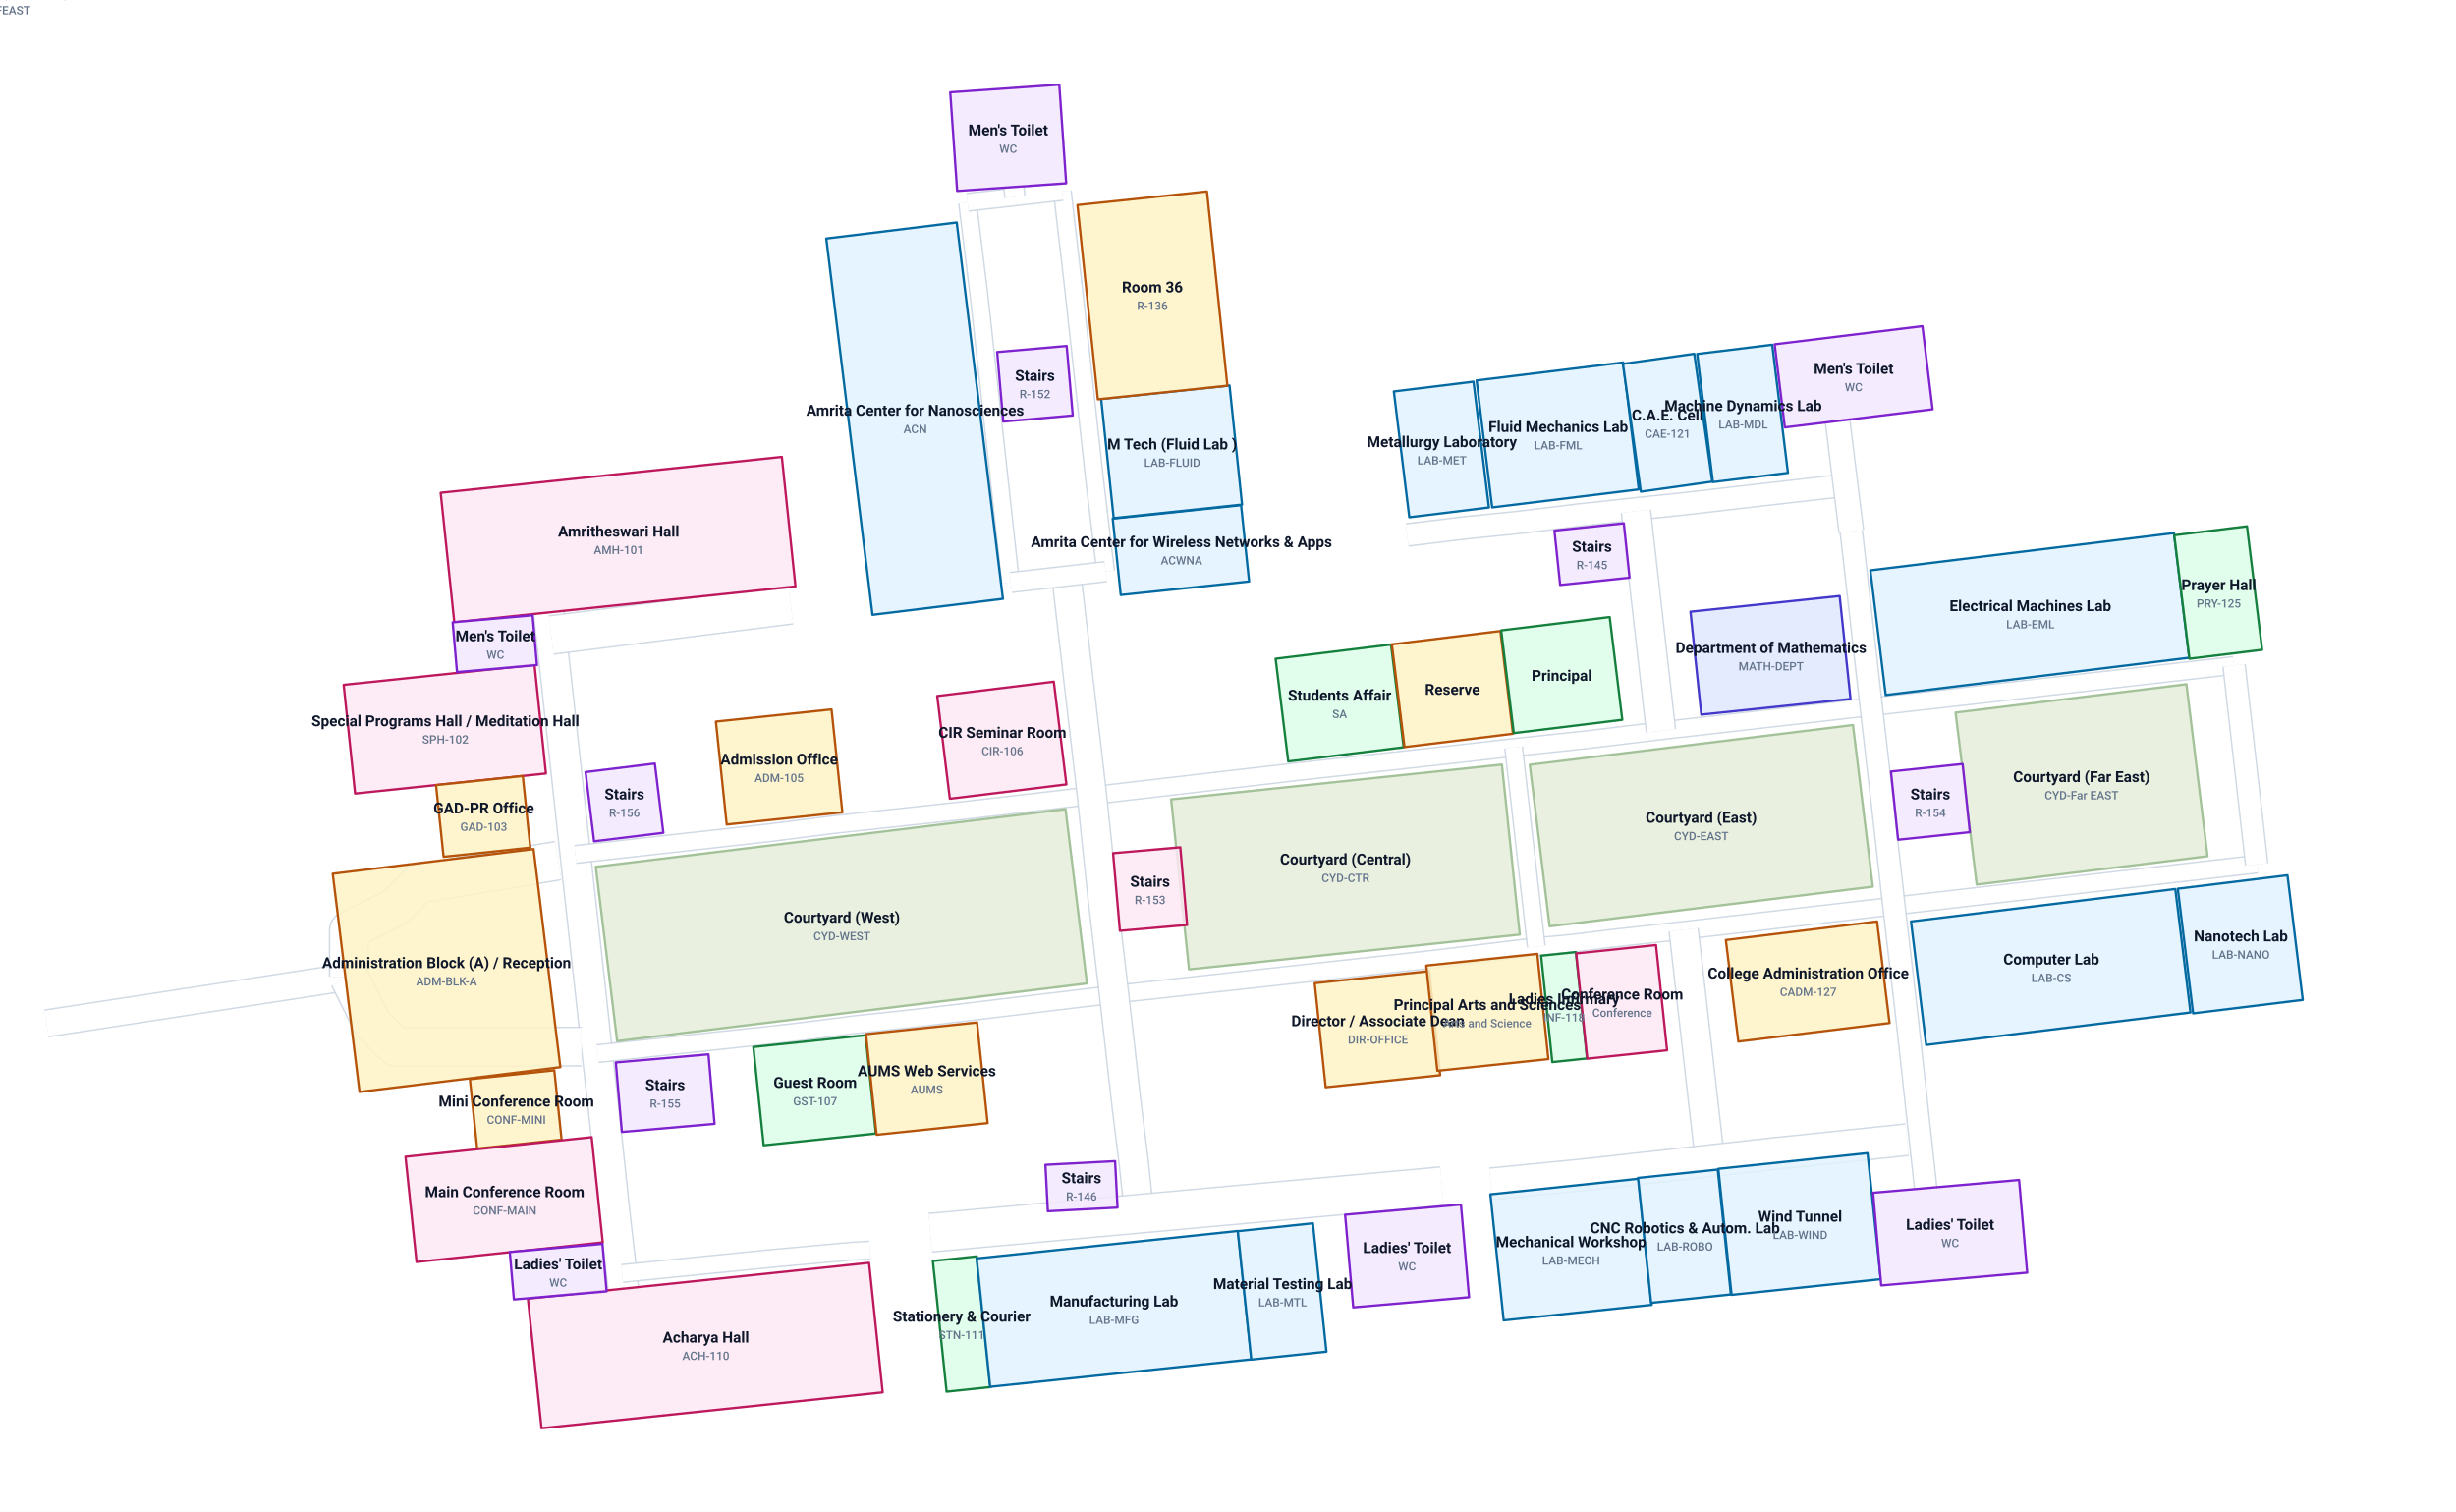
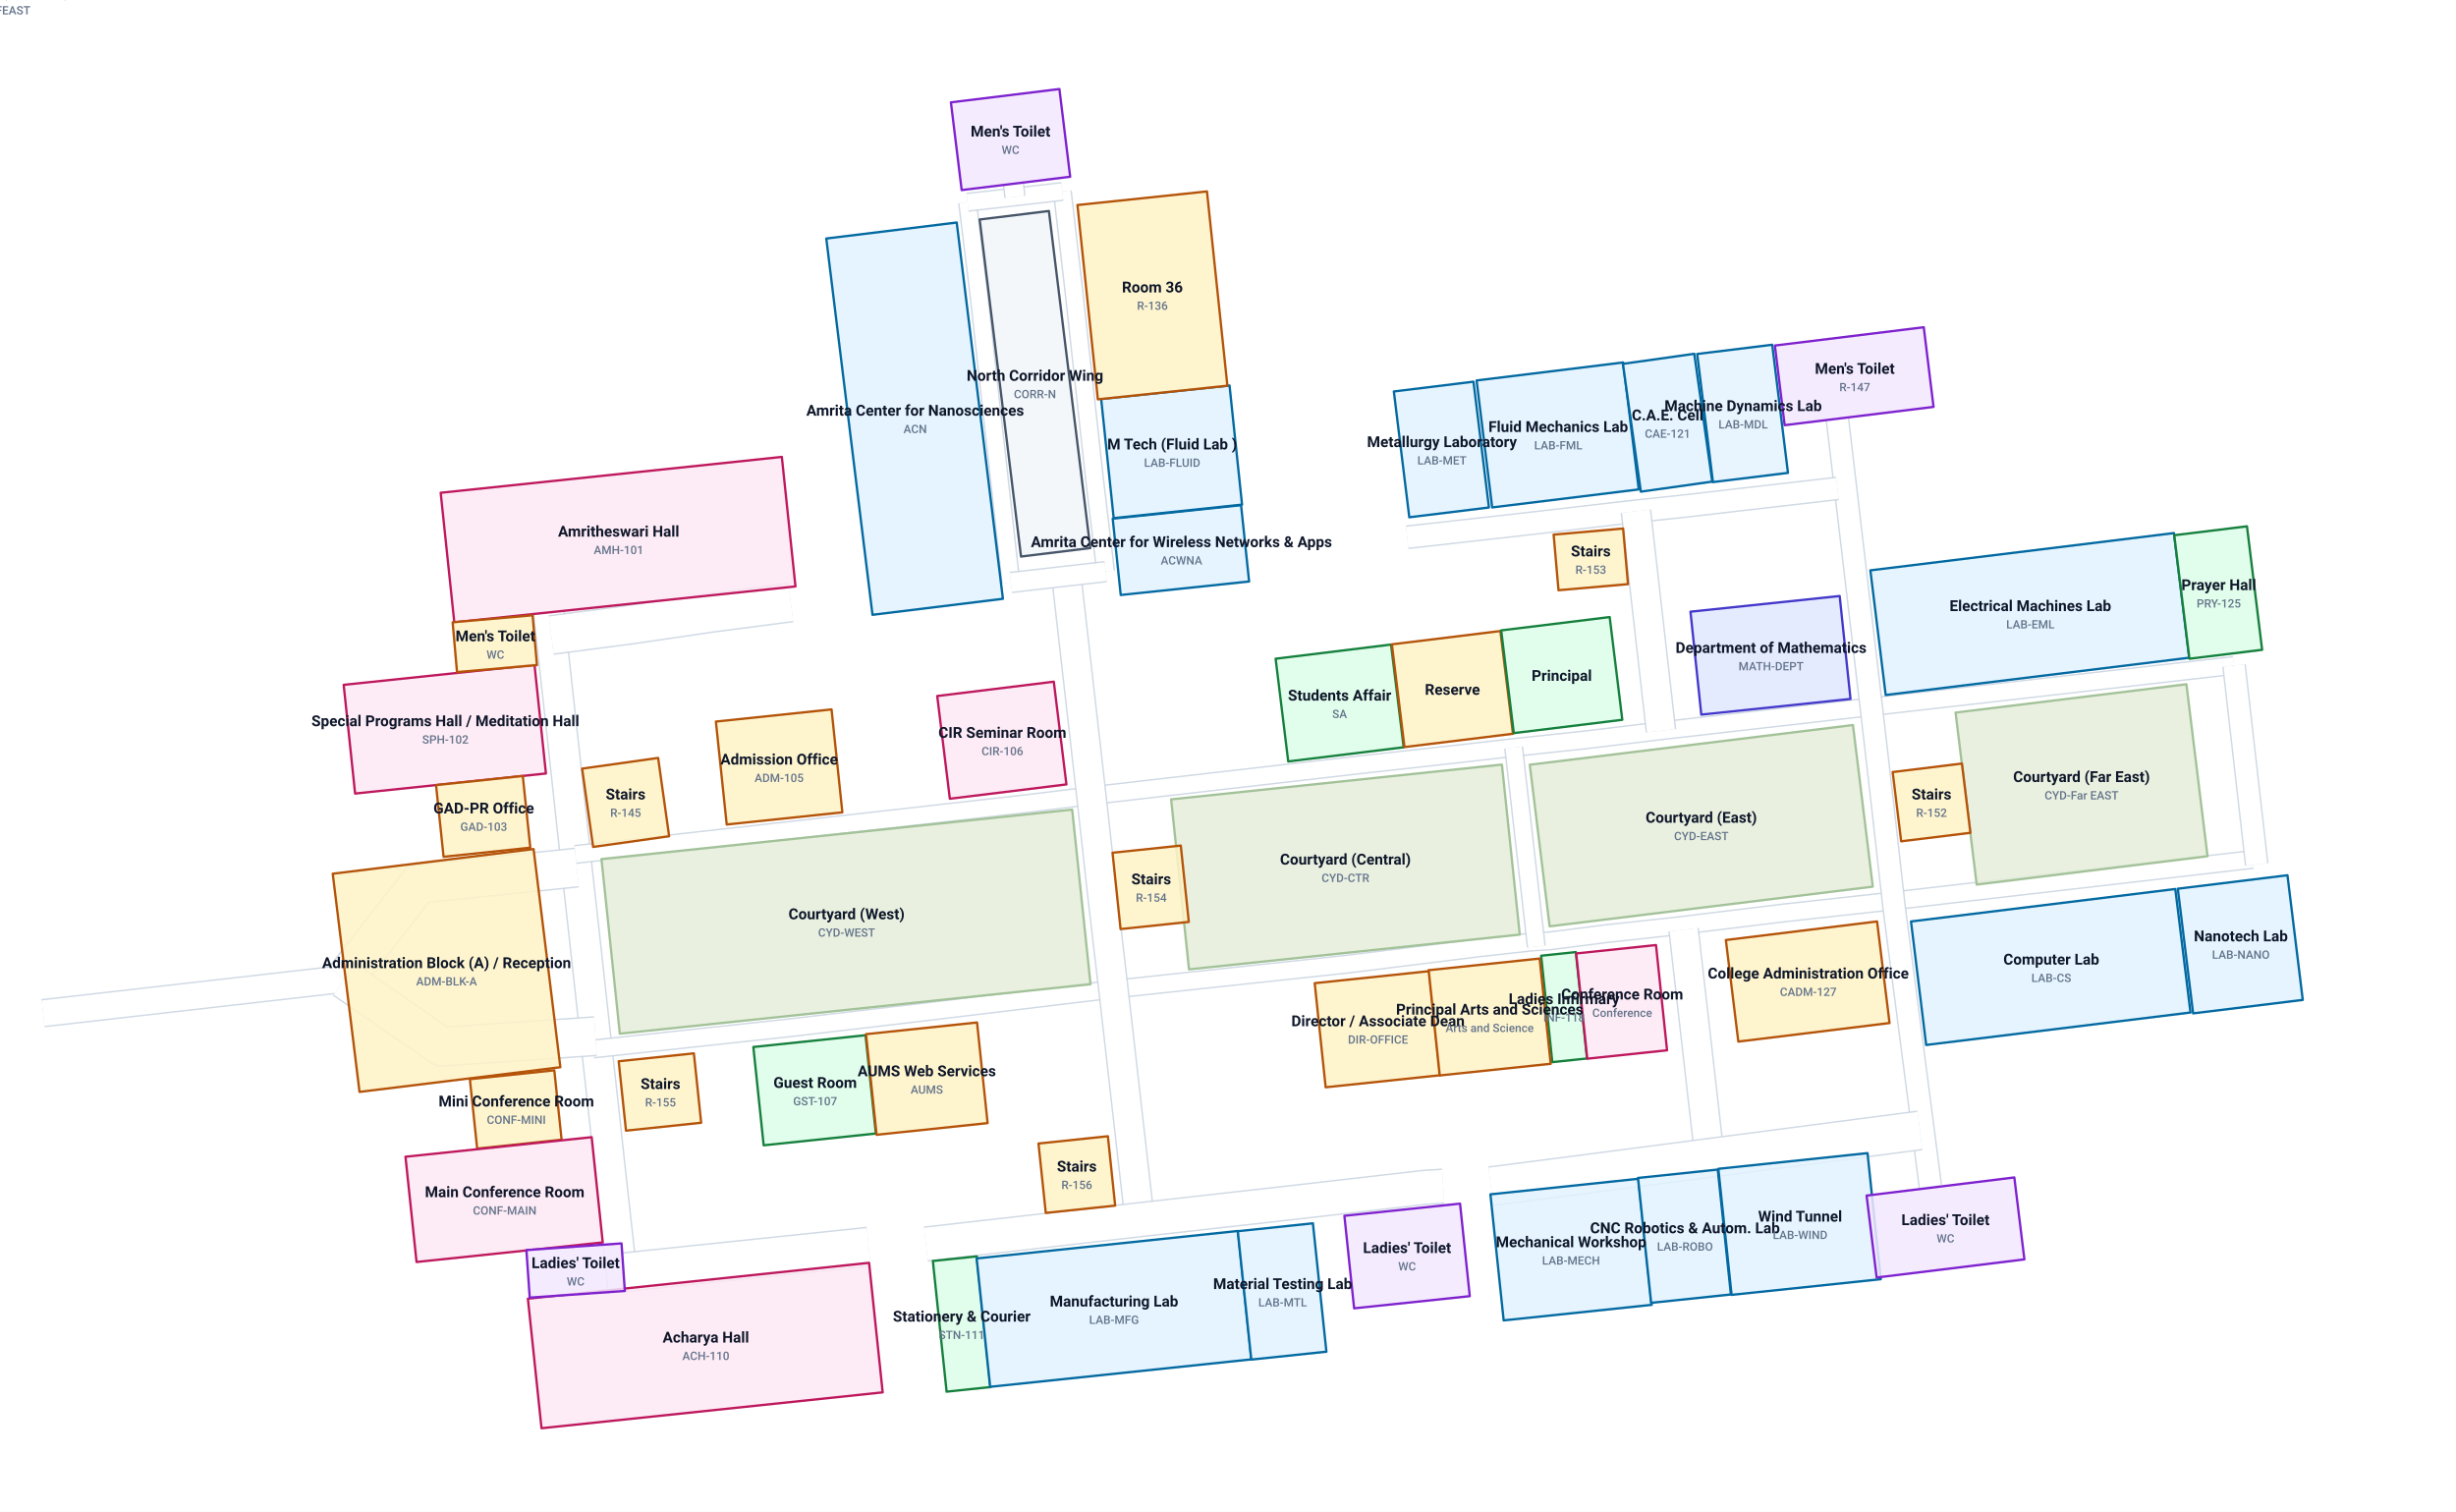
<svg xmlns="http://www.w3.org/2000/svg" viewBox="0 0 2112 1300" width="2112" height="1300">
  <defs>
    <style>
      .floorplan-bg { fill: #ffffff; }
      .room-wall { stroke-linejoin: round; stroke-linecap: round; }
      .room-label { font-family: -apple-system, BlinkMacSystemFont, "Segoe UI", Roboto, sans-serif; font-size: 13px; font-weight: 600; text-anchor: middle; dominant-baseline: central; fill: #0f172a; pointer-events: none; }
      .room-code { font-family: -apple-system, BlinkMacSystemFont, "Segoe UI", Roboto, sans-serif; font-size: 10px; font-weight: 500; text-anchor: middle; dominant-baseline: central; fill: #64748b; pointer-events: none; }
    </style>
  </defs>
  <rect width="2112" height="1300" class="floorplan-bg" />
  <g id="pathways" class="layer-pathways">
-     <polyline id="pathway_1790271320290-casing" class="pathway-casing" points="472,527 473,537 474,546 476,564 480,600 488,673 492,710 494,728 494.746,734.716 495,737 496,746 504,818 512,891 513.653,905.876 514,909 516,927 518,945 520,963 524,1000 529,1047 534.503,1094.528 535,1099 536,1108" fill="none" stroke="#cbd5e1" stroke-width="27.5" stroke-linecap="butt" stroke-linejoin="round" opacity="0.9" />
-     <polyline id="pathway_1790271320290" class="pathway-wall" points="472,527 473,537 474,546 476,564 480,600 488,673 492,710 494,728 494.746,734.716 495,737 496,746 504,818 512,891 513.653,905.876 514,909 516,927 518,945 520,963 524,1000 529,1047 534.503,1094.528 535,1099 536,1108" fill="none" stroke="#ffffff" stroke-width="25" stroke-linecap="butt" stroke-linejoin="round" opacity="1" data-name="West Hall and Reception Corridor" />
-     <polyline id="pathway_courtyard_north_concourse-casing" class="pathway-casing" points="494.746,734.716 662,716 717,709 828,697 938.482,684.159 1120,663 1211,653 1256,648 1301.632,642.783 1365,636 1428.313,628.35 1519,618 1609.143,607.747 1687,599 1765,590 1921.124,572.201" fill="none" stroke="#cbd5e1" stroke-width="16.5" stroke-linecap="butt" stroke-linejoin="round" opacity="0.9" />
-     <polyline id="pathway_courtyard_north_concourse" class="pathway-wall" points="494.746,734.716 662,716 717,709 828,697 938.482,684.159 1120,663 1211,653 1256,648 1301.632,642.783 1365,636 1428.313,628.35 1519,618 1609.143,607.747 1687,599 1765,590 1921.124,572.201" fill="none" stroke="#ffffff" stroke-width="14" stroke-linecap="butt" stroke-linejoin="round" opacity="1" data-name="Courtyards — North Concourse" />
-     <polyline id="pathway_courtyard_south_concourse-casing" class="pathway-casing" points="514,906 681,888 736,881 792,875 958,855 1140,835 1231,825 1321,814 1353,811 1385,807 1448,800 1629,779 1707,770 1785,761 1863,752 1941,743" fill="none" stroke="#cbd5e1" stroke-width="16.5" stroke-linecap="butt" stroke-linejoin="round" opacity="0.9" />
-     <polyline id="pathway_courtyard_south_concourse" class="pathway-wall" points="514,906 681,888 736,881 792,875 958,855 1140,835 1231,825 1321,814 1353,811 1385,807 1448,800 1629,779 1707,770 1785,761 1863,752 1941,743" fill="none" stroke="#ffffff" stroke-width="14" stroke-linecap="butt" stroke-linejoin="round" opacity="1" data-name="Courtyards — South Concourse" />
-     <polyline id="pathway_central_north_south_spine-casing" class="pathway-casing" points="917,495 939,684 948,770 958,855 969,952 975,1000 980,1048" fill="none" stroke="#cbd5e1" stroke-width="26.5" stroke-linecap="butt" stroke-linejoin="round" opacity="0.9" />
-     <polyline id="pathway_central_north_south_spine" class="pathway-wall" points="917,495 939,684 948,770 958,855 969,952 975,1000 980,1048" fill="none" stroke="#ffffff" stroke-width="24" stroke-linecap="butt" stroke-linejoin="round" opacity="1" data-name="Central North–South Corridor" />
+     <polyline id="pathway_1790271320290-casing" class="pathway-casing" points="472,527 473,537 474,546 476,564 480,600 488,673 492,710 494,728 494.746,734.716 495,737 496,746 504,818 512,891 513.653,905.876 514,909 516,927 518,945 520,963 524,1000 534.503,1094.528 535,1099 536,1108" fill="none" stroke="#cbd5e1" stroke-width="27.5" stroke-linecap="butt" stroke-linejoin="round" opacity="0.9" />
+     <polyline id="pathway_1790271320290" class="pathway-wall" points="472,527 473,537 474,546 476,564 480,600 488,673 492,710 494,728 494.746,734.716 495,737 496,746 504,818 512,891 513.653,905.876 514,909 516,927 518,945 520,963 524,1000 534.503,1094.528 535,1099 536,1108" fill="none" stroke="#ffffff" stroke-width="25" stroke-linecap="butt" stroke-linejoin="round" opacity="1" data-name="West Hall and Reception Corridor" />
+     <polyline id="pathway_courtyard_north_concourse-casing" class="pathway-casing" points="494.746,734.716 662,716 883,691 938.482,684.159 1166,658 1256,648 1301.632,642.783 1365,636 1428.313,628.35 1519,618 1609.143,607.747 1765,590 1921.124,572.201" fill="none" stroke="#cbd5e1" stroke-width="16.5" stroke-linecap="butt" stroke-linejoin="round" opacity="0.9" />
+     <polyline id="pathway_courtyard_north_concourse" class="pathway-wall" points="494.746,734.716 662,716 883,691 938.482,684.159 1166,658 1256,648 1301.632,642.783 1365,636 1428.313,628.35 1519,618 1609.143,607.747 1765,590 1921.124,572.201" fill="none" stroke="#ffffff" stroke-width="14" stroke-linecap="butt" stroke-linejoin="round" opacity="1" data-name="Courtyards — North Concourse" />
+     <polyline id="pathway_courtyard_south_concourse-casing" class="pathway-casing" points="510,902 677,884 788,871 954,851 1159,829 1272,815 1317,810 1333,809 1380,803 1444,796 1534,785 1625,775 1781,757 1937,739" fill="none" stroke="#cbd5e1" stroke-width="16.5" stroke-linecap="butt" stroke-linejoin="round" opacity="0.9" />
+     <polyline id="pathway_courtyard_south_concourse" class="pathway-wall" points="510,902 677,884 788,871 954,851 1159,829 1272,815 1317,810 1333,809 1380,803 1444,796 1534,785 1625,775 1781,757 1937,739" fill="none" stroke="#ffffff" stroke-width="14" stroke-linecap="butt" stroke-linejoin="round" opacity="1" data-name="Courtyards — South Concourse" />
+     <polyline id="pathway_central_north_south_spine-casing" class="pathway-casing" points="916.973,495.38 938.482,684.159 948,770 957.975,855.252 980.027,1048.8" fill="none" stroke="#cbd5e1" stroke-width="26.5" stroke-linecap="butt" stroke-linejoin="round" opacity="0.9" />
+     <polyline id="pathway_central_north_south_spine" class="pathway-wall" points="916.973,495.38 938.482,684.159 948,770 957.975,855.252 980.027,1048.8" fill="none" stroke="#ffffff" stroke-width="24" stroke-linecap="butt" stroke-linejoin="round" opacity="1" data-name="Central North–South Corridor" />
    <polyline id="pathway_middle_courtyard_link-casing" class="pathway-casing" points="1301.632,642.783 1321.126,813.876" fill="none" stroke="#cbd5e1" stroke-width="16.5" stroke-linecap="butt" stroke-linejoin="round" opacity="0.9" />
    <polyline id="pathway_middle_courtyard_link" class="pathway-wall" points="1301.632,642.783 1321.126,813.876" fill="none" stroke="#ffffff" stroke-width="14" stroke-linecap="butt" stroke-linejoin="round" opacity="1" data-name="Central / East Courtyard Link" />
-     <polyline id="pathway_east_north_south_spine-casing" class="pathway-casing" points="1591.936,456.724 1609.143,607.747 1619,693 1628.636,778.84 1640,876 1656,1022" fill="none" stroke="#cbd5e1" stroke-width="20.5" stroke-linecap="butt" stroke-linejoin="round" opacity="0.9" />
-     <polyline id="pathway_east_north_south_spine" class="pathway-wall" points="1591.936,456.724 1609.143,607.747 1619,693 1628.636,778.84 1640,876 1656,1022" fill="none" stroke="#ffffff" stroke-width="18" stroke-linecap="butt" stroke-linejoin="round" opacity="1" data-name="East Wing North–South Corridor" />
+     <polyline id="pathway_east_north_south_spine-casing" class="pathway-casing" points="1580,360 1609.143,607.747 1619,693 1628.636,778.84 1660,1020" fill="none" stroke="#cbd5e1" stroke-width="20.5" stroke-linecap="butt" stroke-linejoin="round" opacity="0.9" />
+     <polyline id="pathway_east_north_south_spine" class="pathway-wall" points="1580,360 1609.143,607.747 1619,693 1628.636,778.84 1660,1020" fill="none" stroke="#ffffff" stroke-width="18" stroke-linecap="butt" stroke-linejoin="round" opacity="1" data-name="East Wing North–South Corridor" />
    <polyline id="pathway_far_east_courtyard_return-casing" class="pathway-casing" points="1921.124,572.201 1940.618,743.294" fill="none" stroke="#cbd5e1" stroke-width="20.5" stroke-linecap="butt" stroke-linejoin="round" opacity="0.9" />
    <polyline id="pathway_far_east_courtyard_return" class="pathway-wall" points="1921.124,572.201 1940.618,743.294" fill="none" stroke="#ffffff" stroke-width="18" stroke-linecap="butt" stroke-linejoin="round" opacity="1" data-name="Far-East Courtyard Return" />
-     <polyline id="pathway_north_labs_west-casing" class="pathway-casing" points="832,174 842,255 851,337 860,419 869,501" fill="none" stroke="#cbd5e1" stroke-width="16.5" stroke-linecap="butt" stroke-linejoin="round" opacity="0.9" />
-     <polyline id="pathway_north_labs_west" class="pathway-wall" points="832,174 842,255 851,337 860,419 869,501" fill="none" stroke="#ffffff" stroke-width="14" stroke-linecap="butt" stroke-linejoin="round" opacity="1" data-name="North Labs — West Passage" />
+     <polyline id="pathway_north_labs_west-casing" class="pathway-casing" points="832.038,173.929 842,255 851,337 869.282,500.814" fill="none" stroke="#cbd5e1" stroke-width="16.5" stroke-linecap="butt" stroke-linejoin="round" opacity="0.9" />
+     <polyline id="pathway_north_labs_west" class="pathway-wall" points="832.038,173.929 842,255 851,337 869.282,500.814" fill="none" stroke="#ffffff" stroke-width="14" stroke-linecap="butt" stroke-linejoin="round" opacity="1" data-name="North Labs — West Passage" />
    <polyline id="pathway_north_labs_east-casing" class="pathway-casing" points="913.511,164.646 923,246 932,328 941,410 950.754,491.531" fill="none" stroke="#cbd5e1" stroke-width="16.5" stroke-linecap="butt" stroke-linejoin="round" opacity="0.9" />
    <polyline id="pathway_north_labs_east" class="pathway-wall" points="913.511,164.646 923,246 932,328 941,410 950.754,491.531" fill="none" stroke="#ffffff" stroke-width="14" stroke-linecap="butt" stroke-linejoin="round" opacity="1" data-name="North Labs — East Passage" />
    <polyline id="pathway_north_labs_top-casing" class="pathway-casing" points="832.038,173.929 872.774,169.287 913.511,164.646" fill="none" stroke="#cbd5e1" stroke-width="16.5" stroke-linecap="butt" stroke-linejoin="round" opacity="0.9" />
    <polyline id="pathway_north_labs_top" class="pathway-wall" points="832.038,173.929 872.774,169.287 913.511,164.646" fill="none" stroke="#ffffff" stroke-width="14" stroke-linecap="butt" stroke-linejoin="round" opacity="1" data-name="North Labs — Upper Link" />
    <polyline id="pathway_north_labs_bottom-casing" class="pathway-casing" points="869.282,500.814 916.973,495.38 950.754,491.531" fill="none" stroke="#cbd5e1" stroke-width="18.5" stroke-linecap="butt" stroke-linejoin="round" opacity="0.9" />
    <polyline id="pathway_north_labs_bottom" class="pathway-wall" points="869.282,500.814 916.973,495.38 950.754,491.531" fill="none" stroke="#ffffff" stroke-width="16" stroke-linecap="butt" stroke-linejoin="round" opacity="1" data-name="North Labs — Lower Link" />
    <polyline id="pathway_north_toilet_approach-casing" class="pathway-casing" points="872.774,169.287 871.529,158.358" fill="none" stroke="#cbd5e1" stroke-width="18.5" stroke-linecap="butt" stroke-linejoin="round" opacity="0.9" />
    <polyline id="pathway_north_toilet_approach" class="pathway-wall" points="872.774,169.287 871.529,158.358" fill="none" stroke="#ffffff" stroke-width="16" stroke-linecap="butt" stroke-linejoin="round" opacity="1" data-name="North Amenities Approach" />
-     <polyline id="pathway_engineering_lab_concourse-casing" class="pathway-casing" points="1210.077,459.985 1259,454 1308,449 1357,443 1406.804,437.571 1450,433 1493,428 1580,418" fill="none" stroke="#cbd5e1" stroke-width="20.5" stroke-linecap="butt" stroke-linejoin="round" opacity="0.9" />
-     <polyline id="pathway_engineering_lab_concourse" class="pathway-wall" points="1210.077,459.985 1259,454 1308,449 1357,443 1406.804,437.571 1450,433 1493,428 1580,418" fill="none" stroke="#ffffff" stroke-width="18" stroke-linecap="butt" stroke-linejoin="round" opacity="1" data-name="Metallurgy / Fluids / CAE / Dynamics Corridor" />
+     <polyline id="pathway_engineering_lab_concourse-casing" class="pathway-casing" points="1210.077,461.985 1308,451 1406.804,439.571 1450,435 1493,430 1580,420" fill="none" stroke="#cbd5e1" stroke-width="20.5" stroke-linecap="butt" stroke-linejoin="round" opacity="0.9" />
+     <polyline id="pathway_engineering_lab_concourse" class="pathway-wall" points="1210.077,461.985 1308,451 1406.804,439.571 1450,435 1493,430 1580,420" fill="none" stroke="#ffffff" stroke-width="18" stroke-linecap="butt" stroke-linejoin="round" opacity="1" data-name="Metallurgy / Fluids / CAE / Dynamics Corridor" />
    <polyline id="pathway_engineering_lab_link-casing" class="pathway-casing" points="1406.804,439.571 1428.313,628.35" fill="none" stroke="#cbd5e1" stroke-width="26.5" stroke-linecap="butt" stroke-linejoin="round" opacity="0.9" />
    <polyline id="pathway_engineering_lab_link" class="pathway-wall" points="1406.804,439.571 1428.313,628.35" fill="none" stroke="#ffffff" stroke-width="24" stroke-linecap="butt" stroke-linejoin="round" opacity="1" data-name="Engineering Labs to Main Concourse" />
+     <polyline id="pathway_south_workshop_concourse-casing" class="pathway-casing" points="796.216,1069.742 980.027,1048.8 1103,1035 1225,1021 1241,1020" fill="none" stroke="#cbd5e1" stroke-width="30.5" stroke-linecap="butt" stroke-linejoin="round" opacity="0.9" />
+     <polyline id="pathway_south_workshop_concourse" class="pathway-wall" points="796.216,1069.742 980.027,1048.8 1103,1035 1225,1021 1241,1020" fill="none" stroke="#ffffff" stroke-width="28" stroke-linecap="butt" stroke-linejoin="round" opacity="1" data-name="South Wing — Manufacturing and Workshops" />
    <polyline id="pathway_south_office_link-casing" class="pathway-casing" points="1447.806,799.443 1469.858,992.99" fill="none" stroke="#cbd5e1" stroke-width="26.5" stroke-linecap="butt" stroke-linejoin="round" opacity="0.9" />
    <polyline id="pathway_south_office_link" class="pathway-wall" points="1447.806,799.443 1469.858,992.99" fill="none" stroke="#ffffff" stroke-width="24" stroke-linecap="butt" stroke-linejoin="round" opacity="1" data-name="Conference / College Administration Link" />
-     <polyline id="pathway_acharya_south_link-casing" class="pathway-casing" points="535,1095 665,1082 731,1076 748,1075" fill="none" stroke="#cbd5e1" stroke-width="16.5" stroke-linecap="butt" stroke-linejoin="round" opacity="0.9" />
-     <polyline id="pathway_acharya_south_link" class="pathway-wall" points="535,1095 665,1082 731,1076 748,1075" fill="none" stroke="#ffffff" stroke-width="14" stroke-linecap="butt" stroke-linejoin="round" opacity="1" data-name="Acharya Hall to South Wing" />
-     <polyline id="pathway_west_entry_approach-casing" class="pathway-casing" points="40,880 300,840" fill="none" stroke="#cbd5e1" stroke-width="24.5" stroke-linecap="butt" stroke-linejoin="round" opacity="0.9" />
-     <polyline id="pathway_west_entry_approach" class="pathway-wall" points="40,880 300,840" fill="none" stroke="#ffffff" stroke-width="22" stroke-linecap="butt" stroke-linejoin="round" opacity="1" data-name="West Road to Main Entrance" />
-     <polyline id="pathway_1790577998102-casing" class="pathway-casing" points="1592,457 1586,409 1580,360" fill="none" stroke="#cbd5e1" stroke-width="22.5" stroke-linecap="butt" stroke-linejoin="round" opacity="0.9" />
-     <polyline id="pathway_1790577998102" class="pathway-wall" points="1592,457 1586,409 1580,360" fill="none" stroke="#ffffff" stroke-width="20" stroke-linecap="butt" stroke-linejoin="round" opacity="1" data-name="Pathway 23" />
-     <polyline id="pathway_1790578674052-casing" class="pathway-casing" points="300,840 300,800 340,780 360,760 480,740" fill="none" stroke="#cbd5e1" stroke-width="34.5" stroke-linecap="butt" stroke-linejoin="round" opacity="0.9" />
-     <polyline id="pathway_1790578674052" class="pathway-wall" points="300,840 300,800 340,780 360,760 480,740" fill="none" stroke="#ffffff" stroke-width="32" stroke-linecap="butt" stroke-linejoin="round" opacity="1" data-name="Pathway 20" />
-     <polyline id="pathway_1790578692821-casing" class="pathway-casing" points="300,840 320,880 340,900 380,900 500,900" fill="none" stroke="#cbd5e1" stroke-width="34.5" stroke-linecap="butt" stroke-linejoin="round" opacity="0.9" />
-     <polyline id="pathway_1790578692821" class="pathway-wall" points="300,840 320,880 340,900 380,900 500,900" fill="none" stroke="#ffffff" stroke-width="32" stroke-linecap="butt" stroke-linejoin="round" opacity="1" data-name="Pathway 21" />
-     <polyline id="pathway_1790578821608-casing" class="pathway-casing" points="474,546 680,520" fill="none" stroke="#cbd5e1" stroke-width="34.5" stroke-linecap="butt" stroke-linejoin="round" opacity="0.9" />
-     <polyline id="pathway_1790578821608" class="pathway-wall" points="474,546 680,520" fill="none" stroke="#ffffff" stroke-width="32" stroke-linecap="butt" stroke-linejoin="round" opacity="1" data-name="Pathway 22" />
-     <polyline id="pathway_1790578927332-casing" class="pathway-casing" points="800,1060 855,1055 910,1050 1020,1040 1130,1030 1240,1020" fill="none" stroke="#cbd5e1" stroke-width="34.5" stroke-linecap="butt" stroke-linejoin="round" opacity="0.9" />
-     <polyline id="pathway_1790578927332" class="pathway-wall" points="800,1060 855,1055 910,1050 1020,1040 1130,1030 1240,1020" fill="none" stroke="#ffffff" stroke-width="32" stroke-linecap="butt" stroke-linejoin="round" opacity="1" data-name="Pathway 22" />
-     <polyline id="pathway_1790578947678-casing" class="pathway-casing" points="1282,1018 1363,1010 1444,1001 1525,992 1640,980" fill="none" stroke="#cbd5e1" stroke-width="28.5" stroke-linecap="butt" stroke-linejoin="round" opacity="0.9" />
-     <polyline id="pathway_1790578947678" class="pathway-wall" points="1282,1018 1363,1010 1444,1001 1525,992 1640,980" fill="none" stroke="#ffffff" stroke-width="26" stroke-linecap="butt" stroke-linejoin="round" opacity="1" data-name="Pathway 23" />
+     <polyline id="pathway_acharya_south_link-casing" class="pathway-casing" points="536,1094 747,1072" fill="none" stroke="#cbd5e1" stroke-width="34.5" stroke-linecap="butt" stroke-linejoin="round" opacity="0.9" />
+     <polyline id="pathway_acharya_south_link" class="pathway-wall" points="536,1094 747,1072" fill="none" stroke="#ffffff" stroke-width="32" stroke-linecap="butt" stroke-linejoin="round" opacity="1" data-name="Acharya Hall to South Wing" />
+     <polyline id="pathway_west_entry_approach-casing" class="pathway-casing" points="37.026,871.205 295.688,841.734" fill="none" stroke="#cbd5e1" stroke-width="24.5" stroke-linecap="butt" stroke-linejoin="round" opacity="0.9" />
+     <polyline id="pathway_west_entry_approach" class="pathway-wall" points="37.026,871.205 295.688,841.734" fill="none" stroke="#ffffff" stroke-width="22" stroke-linecap="butt" stroke-linejoin="round" opacity="1" data-name="West Road to Main Entrance" />
+     <polyline id="pathway_1790702052622-casing" class="pathway-casing" points="680,518 611,527 543,537 474,546" fill="none" stroke="#cbd5e1" stroke-width="34.5" stroke-linecap="butt" stroke-linejoin="round" opacity="0.9" />
+     <polyline id="pathway_1790702052622" class="pathway-wall" points="680,518 611,527 543,537 474,546" fill="none" stroke="#ffffff" stroke-width="32" stroke-linecap="butt" stroke-linejoin="round" opacity="1" data-name="Pathway 26" />
+     <polyline id="pathway_1790702117495-casing" class="pathway-casing" points="1282,1020 1375,1008 1467,996 1559,984 1651,972" fill="none" stroke="#cbd5e1" stroke-width="34.5" stroke-linecap="butt" stroke-linejoin="round" opacity="0.9" />
+     <polyline id="pathway_1790702117495" class="pathway-wall" points="1282,1020 1375,1008 1467,996 1559,984 1651,972" fill="none" stroke="#ffffff" stroke-width="32" stroke-linecap="butt" stroke-linejoin="round" opacity="1" data-name="Pathway 27" />
+     <polyline id="pathway_1790702266010-casing" class="pathway-casing" points="296,842 360,760 496,746" fill="none" stroke="#cbd5e1" stroke-width="34.5" stroke-linecap="butt" stroke-linejoin="round" opacity="0.9" />
+     <polyline id="pathway_1790702266010" class="pathway-wall" points="296,842 360,760 496,746" fill="none" stroke="#ffffff" stroke-width="32" stroke-linecap="butt" stroke-linejoin="round" opacity="1" data-name="Pathway 21" />
+     <polyline id="pathway_1790702286027-casing" class="pathway-casing" points="296,842 380,900 512,891" fill="none" stroke="#cbd5e1" stroke-width="34.5" stroke-linecap="butt" stroke-linejoin="round" opacity="0.9" />
+     <polyline id="pathway_1790702286027" class="pathway-wall" points="296,842 380,900 512,891" fill="none" stroke="#ffffff" stroke-width="32" stroke-linecap="butt" stroke-linejoin="round" opacity="1" data-name="Pathway 22" />
  </g>
  <g id="rooms" class="layer-rooms">
    <rect id="room_nanosciences" class="room-wall" x="730" y="197" width="113" height="326" fill="#e0f2fe" fill-opacity="0.85" stroke="#0369a1" stroke-width="2" data-name="Amrita Center for Nanosciences" data-code="ACN" transform="rotate(353 786.5 360)" />
    <rect id="room_special_hall" class="room-wall" x="300" y="580" width="165" height="94" fill="#fce7f3" fill-opacity="0.85" stroke="#be185d" stroke-width="2" data-name="Special Programs Hall / Meditation Hall" data-code="SPH-102" transform="rotate(354 382.5 627)" />
    <rect id="room_gad_office" class="room-wall" x="378" y="671" width="75" height="62" fill="#fef3c7" fill-opacity="0.85" stroke="#b45309" stroke-width="2" data-name="GAD-PR Office" data-code="GAD-103" transform="rotate(354 415.5 702)" />
    <rect id="room_admin_block_a" class="room-wall" x="297" y="740" width="174" height="189" fill="#fef3c7" fill-opacity="0.85" stroke="#b45309" stroke-width="2" data-name="Administration Block (A) / Reception" data-code="ADM-BLK-A" transform="rotate(353 384 834.5)" />
    <rect id="room_admission_office" class="room-wall" x="620" y="615" width="100" height="89" fill="#fef3c7" fill-opacity="0.85" stroke="#b45309" stroke-width="2" data-name="Admission Office" data-code="ADM-105" transform="rotate(354 670 659.5)" />
    <rect id="room_cir_seminar" class="room-wall" x="811" y="592" width="101" height="89" fill="#fce7f3" fill-opacity="0.85" stroke="#be185d" stroke-width="2" data-name="CIR Seminar Room" data-code="CIR-106" transform="rotate(353 861.5 636.5)" />
    <rect id="room_guest_room" class="room-wall" x="652" y="895" width="97" height="85" fill="#dcfce7" fill-opacity="0.85" stroke="#15803d" stroke-width="2" data-name="Guest Room" data-code="GST-107" transform="rotate(354 700.5 937.5)" />
    <rect id="room_mini_conf" class="room-wall" x="407" y="924" width="73" height="60" fill="#fef3c7" fill-opacity="0.85" stroke="#b45309" stroke-width="2" data-name="Mini Conference Room" data-code="CONF-MINI" transform="rotate(354 443.5 954)" />
    <rect id="room_main_conf" class="room-wall" x="353" y="986" width="161" height="91" fill="#fce7f3" fill-opacity="0.85" stroke="#be185d" stroke-width="2" data-name="Main Conference Room" data-code="CONF-MAIN" transform="rotate(354 433.5 1031.5)" />
    <rect id="room_acharya_hall" class="room-wall" x="459" y="1101" width="295" height="112" fill="#fce7f3" fill-opacity="0.85" stroke="#be185d" stroke-width="2" data-name="Acharya Hall" data-code="ACH-110" transform="rotate(354 606.5 1157)" />
    <rect id="room_stationery" class="room-wall" x="808" y="1082" width="38" height="113" fill="#dcfce7" fill-opacity="0.85" stroke="#15803d" stroke-width="2" data-name="Stationery &amp; Courier" data-code="STN-111" transform="rotate(354 827 1138.5)" />
    <rect id="room_mfg_lab" class="room-wall" x="845" y="1070" width="226" height="111" fill="#e0f2fe" fill-opacity="0.85" stroke="#0369a1" stroke-width="2" data-name="Manufacturing Lab" data-code="LAB-MFG" transform="rotate(354 958 1125.5)" />
    <rect id="room_mat_testing" class="room-wall" x="1070" y="1055" width="65" height="111" fill="#e0f2fe" fill-opacity="0.85" stroke="#0369a1" stroke-width="2" data-name="Material Testing Lab" data-code="LAB-MTL" transform="rotate(354 1102.5 1110.5)" />
    <rect id="room_wireless_ctr" class="room-wall" x="960" y="440" width="111" height="66" fill="#e0f2fe" fill-opacity="0.85" stroke="#0369a1" stroke-width="2" data-name="Amrita Center for Wireless Networks &amp; Apps" data-code="ACWNA" transform="rotate(354 1015.5 473)" />
-     <rect id="room_courtyard_west" class="room-wall" x="520" y="720" width="407" height="151" fill="#e5eddb" fill-opacity="0.85" stroke="#a3c299" stroke-width="2" data-name="Courtyard (West)" data-code="CYD-WEST" transform="rotate(353 723.5 795.5)" />
+     <rect id="room_north_wing" class="room-wall" x="860" y="184" width="60" height="292" fill="#f1f5f9" fill-opacity="0.85" stroke="#475569" stroke-width="2" data-name="North Corridor Wing" data-code="CORR-N" transform="rotate(353 890 330)" />
+     <rect id="room_courtyard_west" class="room-wall" x="524" y="717" width="407" height="151" fill="#e5eddb" fill-opacity="0.85" stroke="#a3c299" stroke-width="2" data-name="Courtyard (West)" data-code="CYD-WEST" transform="rotate(354 727.5 792.5)" />
    <rect id="room_courtyard_central" class="room-wall" x="1014" y="672" width="286" height="147" fill="#e5eddb" fill-opacity="0.85" stroke="#a3c299" stroke-width="2" data-name="Courtyard (Central)" data-code="CYD-CTR" transform="rotate(354 1157 745.5)" />
    <rect id="room_director_dean" class="room-wall" x="1135" y="840" width="99" height="90" fill="#fef3c7" fill-opacity="0.85" stroke="#b45309" stroke-width="2" data-name="Director / Associate Dean" data-code="DIR-OFFICE" transform="rotate(354 1184.5 885)" />
    <rect id="room_ladies_infirmary" class="room-wall" x="1330" y="820" width="30" height="92" fill="#dcfce7" fill-opacity="0.85" stroke="#15803d" stroke-width="2" data-name="Ladies Infirmary" data-code="INF-118" transform="rotate(354 1345 866)" />
    <rect id="room_metallurgy" class="room-wall" x="1205" y="332" width="69" height="109" fill="#e0f2fe" fill-opacity="0.85" stroke="#0369a1" stroke-width="2" data-name="Metallurgy Laboratory" data-code="LAB-MET" transform="rotate(353 1239.5 386.5)" />
    <rect id="room_fluid_mech" class="room-wall" x="1276" y="319" width="127" height="110" fill="#e0f2fe" fill-opacity="0.85" stroke="#0369a1" stroke-width="2" data-name="Fluid Mechanics Lab" data-code="LAB-FML" transform="rotate(353 1339.5 374)" />
    <rect id="room_cae_cell" class="room-wall" x="1403" y="308" width="62" height="111" fill="#e0f2fe" fill-opacity="0.85" stroke="#0369a1" stroke-width="2" data-name="C.A.E. Cell" data-code="CAE-121" transform="rotate(352 1434 363.5)" />
-     <rect id="room_dynamics_lab" class="room-wall" x="1466" y="300" width="65" height="111" fill="#e0f2fe" fill-opacity="0.85" stroke="#0369a1" stroke-width="2" data-name="Machine Dynamics Lab" data-code="LAB-MDL" transform="rotate(353 1498.5 355.5)" />
+     <rect id="room_dynamics_lab" class="room-wall" x="1466" y="300" width="65" height="111" fill="#e0f2fe" fill-opacity="0.74" stroke="#0369a1" stroke-width="2" data-name="Machine Dynamics Lab" data-code="LAB-MDL" transform="rotate(353 1498.5 355.5)" />
    <rect id="room_math_dept" class="room-wall" x="1458" y="519" width="129" height="89" fill="#e0e7ff" fill-opacity="0.85" stroke="#4338ca" stroke-width="2" data-name="Department of Mathematics" data-code="MATH-DEPT" transform="rotate(354 1522.5 563.5)" />
    <rect id="room_elec_machines" class="room-wall" x="1614" y="474" width="263" height="108" fill="#e0f2fe" fill-opacity="0.85" stroke="#0369a1" stroke-width="2" data-name="Electrical Machines Lab" data-code="LAB-EML" transform="rotate(353 1745.5 528)" />
    <rect id="room_prayer_hall" class="room-wall" x="1876" y="456" width="63" height="107" fill="#dcfce7" fill-opacity="0.85" stroke="#15803d" stroke-width="2" data-name="Prayer Hall" data-code="PRY-125" transform="rotate(353 1907.5 509.5)" />
    <rect id="room_courtyard_east" class="room-wall" x="1323" y="640" width="280" height="140" fill="#e5eddb" fill-opacity="0.85" stroke="#a3c299" stroke-width="2" data-name="Courtyard (East)" data-code="CYD-EAST" transform="rotate(353 1463 710)" />
    <polygon id="room_courtyard_fareast" class="room-wall" points="null,null null,null null,null null,null null,null null,null null,null" fill="#e5eddb" fill-opacity="0.85" stroke="#a3c299" stroke-width="2" data-name="Courtyard (Far-East)" data-code="CYD-FEAST" />
    <rect id="room_college_admin" class="room-wall" x="1489" y="800" width="131" height="88" fill="#fef3c7" fill-opacity="0.85" stroke="#b45309" stroke-width="2" data-name="College Administration Office" data-code="CADM-127" transform="rotate(353 1554.5 844)" />
    <rect id="room_computer_lab" class="room-wall" x="1649" y="778" width="229" height="107" fill="#e0f2fe" fill-opacity="0.85" stroke="#0369a1" stroke-width="2" data-name="Computer Lab" data-code="LAB-CS" transform="rotate(353 1763.5 831.5)" />
    <rect id="room_nanotech_lab" class="room-wall" x="1879" y="758" width="95" height="108" fill="#e0f2fe" fill-opacity="0.85" stroke="#0369a1" stroke-width="2" data-name="Nanotech Lab" data-code="LAB-NANO" transform="rotate(353 1926.5 812)" />
    <rect id="room_mech_workshop" class="room-wall" x="1287" y="1020" width="128" height="109" fill="#e0f2fe" fill-opacity="0.85" stroke="#0369a1" stroke-width="2" data-name="Mechanical Workshop" data-code="LAB-MECH" transform="rotate(354 1351 1074.5)" />
    <rect id="room_robotics_lab" class="room-wall" x="1414" y="1009" width="69" height="108" fill="#e0f2fe" fill-opacity="0.85" stroke="#0369a1" stroke-width="2" data-name="CNC Robotics &amp; Autom. Lab" data-code="LAB-ROBO" transform="rotate(354 1448.5 1063)" />
    <rect id="room_wind_tunnel" class="room-wall" x="1483" y="998" width="129" height="109" fill="#e0f2fe" fill-opacity="0.85" stroke="#0369a1" stroke-width="2" data-name="Wind Tunnel" data-code="LAB-WIND" transform="rotate(354 1547.5 1052.5)" />
    <rect id="room_1790266501061" class="room-wall" x="952" y="337" width="111" height="103" fill="#e0f2fe" fill-opacity="0.85" stroke="#0369a1" stroke-width="2" data-name="M Tech (Fluid Lab )" data-code="LAB-FLUID" transform="rotate(354 1007.5 388.5)" />
    <rect id="room_1790266683270" class="room-wall" x="935" y="170" width="112" height="168" fill="#fef3c7" fill-opacity="0.85" stroke="#b45309" stroke-width="2" data-name="Room 36" data-code="R-136" transform="rotate(354 991 254)" />
-     <rect id="room_1790267011208" class="room-wall" x="1231" y="825" width="96" height="91" fill="#fef3c7" fill-opacity="0.85" stroke="#b45309" stroke-width="2" data-name="Principal Arts and Sciences" data-code="Arts and Science" transform="rotate(354 1279 870.5)" />
+     <rect id="room_1790267011208" class="room-wall" x="1233" y="829" width="96" height="91" fill="#fef3c7" fill-opacity="0.85" stroke="#b45309" stroke-width="2" data-name="Principal Arts and Sciences" data-code="Arts and Science" transform="rotate(354 1281 874.5)" />
    <rect id="room_1790267197118" class="room-wall" x="1360" y="816" width="69" height="91" fill="#fce7f3" fill-opacity="0.85" stroke="#be185d" stroke-width="2" data-name="Conference Room" data-code="Conference" transform="rotate(354 1394.5 861.5)" />
    <rect id="room_1790267337608" class="room-wall" x="749" y="884" width="96" height="87" fill="#fef3c7" fill-opacity="0.85" stroke="#b45309" stroke-width="2" data-name="AUMS Web Services" data-code="AUMS" transform="rotate(354 797 927.5)" />
    <rect id="room_1790267611764" class="room-wall" x="384" y="408" width="295" height="112" fill="#fce7f3" fill-opacity="0.85" stroke="#be185d" stroke-width="2" data-name="Amritheswari Hall " data-code="AMH-101" transform="rotate(354 531.5 464)" />
    <rect id="room_1790267932589" class="room-wall" x="1102" y="560" width="100" height="89" fill="#dcfce7" fill-opacity="0.85" stroke="#15803d" stroke-width="2" data-name="Students Affair" data-code="SA" transform="rotate(353 1152 604.5)" />
    <rect id="room_1790267966500" class="room-wall" x="1202" y="548" width="94" height="89" fill="#fef3c7" fill-opacity="0.85" stroke="#b45309" stroke-width="2" data-name="Reserve" data-code="" transform="rotate(353 1249 592.5)" />
    <rect id="room_1790268001235" class="room-wall" x="1296" y="536" width="94" height="89" fill="#dcfce7" fill-opacity="0.85" stroke="#15803d" stroke-width="2" data-name="Principal" data-code="" transform="rotate(353 1343 580.5)" />
    <rect id="room_1790268898290" class="room-wall" x="1690" y="600" width="200" height="149" fill="#e5eddb" fill-opacity="0.85" stroke="#a3c299" stroke-width="2" data-name="Courtyard (Far East) " data-code="CYD-Far EAST" transform="rotate(353 1790 674.5)" />
-     <rect id="room_1790578035647" class="room-wall" x="1339" y="453" width="60" height="47" fill="#f3e8ff" fill-opacity="0.85" stroke="#7e22ce" stroke-width="2" data-name="Stairs" data-code="R-145" transform="rotate(354 1369 476.5)" />
-     <rect id="room_1790578073580" class="room-wall" x="900" y="1000" width="60" height="40" fill="#f3e8ff" fill-opacity="0.85" stroke="#7e22ce" stroke-width="2" data-name="Stairs" data-code="R-146" transform="rotate(357 930 1020)" />
-     <rect id="room_1790578100156" class="room-wall" x="1160" y="1040" width="100" height="80" fill="#f3e8ff" fill-opacity="0.85" stroke="#7e22ce" stroke-width="2" data-name="Ladies' Toilet" data-code="WC" transform="rotate(355 1210 1080)" />
-     <rect id="room_1790578145285" class="room-wall" x="1614" y="1020" width="126" height="80" fill="#f3e8ff" fill-opacity="0.85" stroke="#7e22ce" stroke-width="2" data-name="Ladies' Toilet" data-code="WC" transform="rotate(355 1677 1060)" />
-     <rect id="room_1790578197842" class="room-wall" x="440" y="1073" width="80" height="41" fill="#f3e8ff" fill-opacity="0.85" stroke="#7e22ce" stroke-width="2" data-name="Ladies' Toilet" data-code="WC" transform="rotate(355 480 1093.5)" />
-     <rect id="room_1790578250255" class="room-wall" x="391" y="532" width="69" height="43" fill="#f3e8ff" fill-opacity="0.85" stroke="#7e22ce" stroke-width="2" data-name="Men's Toilet" data-code="WC" transform="rotate(355 425.5 553.5)" />
-     <rect id="room_1790578281913" class="room-wall" x="820" y="76" width="94" height="85" fill="#f3e8ff" fill-opacity="0.85" stroke="#7e22ce" stroke-width="2" data-name="Men's Toilet" data-code="WC" transform="rotate(356 867 118.5)" />
-     <rect id="room_1790578307230" class="room-wall" x="1530" y="288" width="128" height="72" fill="#f3e8ff" fill-opacity="0.85" stroke="#7e22ce" stroke-width="2" data-name="Men's Toilet" data-code="WC" transform="rotate(353 1594 324)" />
-     <rect id="room_1790578386471" class="room-wall" x="860" y="300" width="60" height="60" fill="#f3e8ff" fill-opacity="0.85" stroke="#7e22ce" stroke-width="2" data-name="Stairs" data-code="R-152" transform="rotate(355 890 330)" />
-     <rect id="room_1790578435142" class="room-wall" x="960" y="731" width="58" height="67" fill="#fce7f3" fill-opacity="0.85" stroke="#be185d" stroke-width="2" data-name="Stairs" data-code="R-153" transform="rotate(355 989 764.5)" />
-     <rect id="room_1790578489388" class="room-wall" x="1629" y="660" width="62" height="59" fill="#f3e8ff" fill-opacity="0.85" stroke="#7e22ce" stroke-width="2" data-name="Stairs" data-code="R-154" transform="rotate(354 1660 689.5)" />
-     <rect id="room_1790578512841" class="room-wall" x="532" y="910" width="80" height="60" fill="#f3e8ff" fill-opacity="0.85" stroke="#7e22ce" stroke-width="2" data-name="Stairs" data-code="R-155" transform="rotate(355 572 940)" />
-     <rect id="room_1790578548474" class="room-wall" x="507" y="660" width="60" height="60" fill="#f3e8ff" fill-opacity="0.85" stroke="#7e22ce" stroke-width="2" data-name="Stairs" data-code="R-156" transform="rotate(353 537 690)" />
+     <rect id="room_1790702325986" class="room-wall" x="505" y="656" width="66" height="68" fill="#fef3c7" fill-opacity="0.85" stroke="#b45309" stroke-width="2" data-name="Stairs" data-code="R-145" transform="rotate(352 538 690)" />
+     <rect id="room_1790702367787" class="room-wall" x="822" y="82" width="94" height="76" fill="#f3e8ff" fill-opacity="0.85" stroke="#7e22ce" stroke-width="2" data-name="Men's Toilet" data-code="WC" transform="rotate(353 869 120)" />
+     <rect id="room_1790702402426" class="room-wall" x="1530" y="289" width="129" height="69" fill="#f3e8ff" fill-opacity="0.85" stroke="#7e22ce" stroke-width="2" data-name="Men's Toilet" data-code="R-147" transform="rotate(353 1594.5 323.5)" />
+     <rect id="room_1790702448982" class="room-wall" x="391" y="532" width="69" height="43" fill="#fef3c7" fill-opacity="0.85" stroke="#b45309" stroke-width="2" data-name="Men's Toilet" data-code="WC" transform="rotate(355 425.5 553.5)" />
+     <rect id="room_1790702475554" class="room-wall" x="454" y="1072" width="82" height="41" fill="#f3e8ff" fill-opacity="0.85" stroke="#7e22ce" stroke-width="2" data-name="Ladies' Toilet" data-code="WC" transform="rotate(356 495 1092.5)" />
+     <rect id="room_1790702517442" class="room-wall" x="1160" y="1040" width="100" height="80" fill="#f3e8ff" fill-opacity="0.85" stroke="#7e22ce" stroke-width="2" data-name="Ladies' Toilet" data-code="WC" transform="rotate(354 1210 1080)" />
+     <rect id="room_1790702556324" class="room-wall" x="1609" y="1020" width="128" height="71" fill="#f3e8ff" fill-opacity="0.85" stroke="#7e22ce" stroke-width="2" data-name="Ladies' Toilet" data-code="WC" transform="rotate(353 1673 1055.5)" />
+     <rect id="room_1790702619796" class="room-wall" x="1631" y="660" width="60" height="60" fill="#fef3c7" fill-opacity="0.85" stroke="#b45309" stroke-width="2" data-name="Stairs" data-code="R-152" transform="rotate(353 1661 690)" />
+     <rect id="room_1790702663799" class="room-wall" x="1338" y="457" width="60" height="48" fill="#fef3c7" fill-opacity="0.85" stroke="#b45309" stroke-width="2" data-name="Stairs" data-code="R-153" transform="rotate(355 1368 481)" />
+     <rect id="room_1790702707883" class="room-wall" x="960" y="730" width="59" height="66" fill="#fef3c7" fill-opacity="0.85" stroke="#b45309" stroke-width="2" data-name="Stairs" data-code="R-154" transform="rotate(354 989.5 763)" />
+     <rect id="room_1790702726790" class="room-wall" x="535" y="909" width="65" height="60" fill="#fef3c7" fill-opacity="0.85" stroke="#b45309" stroke-width="2" data-name="Stairs" data-code="R-155" transform="rotate(354 567.5 939)" />
+     <rect id="room_1790702771045" class="room-wall" x="896" y="980" width="60" height="60" fill="#fef3c7" fill-opacity="0.85" stroke="#b45309" stroke-width="2" data-name="Stairs" data-code="R-156" transform="rotate(354 926 1010)" />
  </g>
  <g id="labels" class="layer-labels">
    <g transform="translate(787, 360)">
      <text class="room-label" y="-7">Amrita Center for Nanosciences</text>
      <text class="room-code" y="9">ACN</text>
    </g>
    <g transform="translate(383, 627)">
      <text class="room-label" y="-7">Special Programs Hall / Meditation Hall</text>
      <text class="room-code" y="9">SPH-102</text>
    </g>
    <g transform="translate(416, 702)">
      <text class="room-label" y="-7">GAD-PR Office</text>
      <text class="room-code" y="9">GAD-103</text>
    </g>
    <g transform="translate(384, 835)">
      <text class="room-label" y="-7">Administration Block (A) / Reception</text>
      <text class="room-code" y="9">ADM-BLK-A</text>
    </g>
    <g transform="translate(670, 660)">
      <text class="room-label" y="-7">Admission Office</text>
      <text class="room-code" y="9">ADM-105</text>
    </g>
    <g transform="translate(862, 637)">
      <text class="room-label" y="-7">CIR Seminar Room</text>
      <text class="room-code" y="9">CIR-106</text>
    </g>
    <g transform="translate(701, 938)">
      <text class="room-label" y="-7">Guest Room</text>
      <text class="room-code" y="9">GST-107</text>
    </g>
    <g transform="translate(444, 954)">
      <text class="room-label" y="-7">Mini Conference Room</text>
      <text class="room-code" y="9">CONF-MINI</text>
    </g>
    <g transform="translate(434, 1032)">
      <text class="room-label" y="-7">Main Conference Room</text>
      <text class="room-code" y="9">CONF-MAIN</text>
    </g>
    <g transform="translate(607, 1157)">
      <text class="room-label" y="-7">Acharya Hall</text>
      <text class="room-code" y="9">ACH-110</text>
    </g>
    <g transform="translate(827, 1139)">
      <text class="room-label" y="-7">Stationery &amp; Courier</text>
      <text class="room-code" y="9">STN-111</text>
    </g>
    <g transform="translate(958, 1126)">
      <text class="room-label" y="-7">Manufacturing Lab</text>
      <text class="room-code" y="9">LAB-MFG</text>
    </g>
    <g transform="translate(1103, 1111)">
      <text class="room-label" y="-7">Material Testing Lab</text>
      <text class="room-code" y="9">LAB-MTL</text>
    </g>
    <g transform="translate(1016, 473)">
      <text class="room-label" y="-7">Amrita Center for Wireless Networks &amp; Apps</text>
      <text class="room-code" y="9">ACWNA</text>
    </g>
-     <g transform="translate(724, 796)">
+     <g transform="translate(890, 330)">
+       <text class="room-label" y="-7">North Corridor Wing</text>
+       <text class="room-code" y="9">CORR-N</text>
+     </g>
+     <g transform="translate(728, 793)">
      <text class="room-label" y="-7">Courtyard (West)</text>
      <text class="room-code" y="9">CYD-WEST</text>
    </g>
    <g transform="translate(1157, 746)">
      <text class="room-label" y="-7">Courtyard (Central)</text>
      <text class="room-code" y="9">CYD-CTR</text>
    </g>
    <g transform="translate(1185, 885)">
      <text class="room-label" y="-7">Director / Associate Dean</text>
      <text class="room-code" y="9">DIR-OFFICE</text>
    </g>
    <g transform="translate(1345, 866)">
      <text class="room-label" y="-7">Ladies Infirmary</text>
      <text class="room-code" y="9">INF-118</text>
    </g>
    <g transform="translate(1240, 387)">
      <text class="room-label" y="-7">Metallurgy Laboratory</text>
      <text class="room-code" y="9">LAB-MET</text>
    </g>
    <g transform="translate(1340, 374)">
      <text class="room-label" y="-7">Fluid Mechanics Lab</text>
      <text class="room-code" y="9">LAB-FML</text>
    </g>
    <g transform="translate(1434, 364)">
      <text class="room-label" y="-7">C.A.E. Cell</text>
      <text class="room-code" y="9">CAE-121</text>
    </g>
    <g transform="translate(1499, 356)">
      <text class="room-label" y="-7">Machine Dynamics Lab</text>
      <text class="room-code" y="9">LAB-MDL</text>
    </g>
    <g transform="translate(1523, 564)">
      <text class="room-label" y="-7">Department of Mathematics</text>
      <text class="room-code" y="9">MATH-DEPT</text>
    </g>
    <g transform="translate(1746, 528)">
      <text class="room-label" y="-7">Electrical Machines Lab</text>
      <text class="room-code" y="9">LAB-EML</text>
    </g>
    <g transform="translate(1908, 510)">
      <text class="room-label" y="-7">Prayer Hall</text>
      <text class="room-code" y="9">PRY-125</text>
    </g>
    <g transform="translate(1463, 710)">
      <text class="room-label" y="-7">Courtyard (East)</text>
      <text class="room-code" y="9">CYD-EAST</text>
    </g>
    <g transform="translate(0, 0)">
      <text class="room-label" y="-7">Courtyard (Far-East)</text>
      <text class="room-code" y="9">CYD-FEAST</text>
    </g>
    <g transform="translate(1555, 844)">
      <text class="room-label" y="-7">College Administration Office</text>
      <text class="room-code" y="9">CADM-127</text>
    </g>
    <g transform="translate(1764, 832)">
      <text class="room-label" y="-7">Computer Lab</text>
      <text class="room-code" y="9">LAB-CS</text>
    </g>
    <g transform="translate(1927, 812)">
      <text class="room-label" y="-7">Nanotech Lab</text>
      <text class="room-code" y="9">LAB-NANO</text>
    </g>
    <g transform="translate(1351, 1075)">
      <text class="room-label" y="-7">Mechanical Workshop</text>
      <text class="room-code" y="9">LAB-MECH</text>
    </g>
    <g transform="translate(1449, 1063)">
      <text class="room-label" y="-7">CNC Robotics &amp; Autom. Lab</text>
      <text class="room-code" y="9">LAB-ROBO</text>
    </g>
    <g transform="translate(1548, 1053)">
      <text class="room-label" y="-7">Wind Tunnel</text>
      <text class="room-code" y="9">LAB-WIND</text>
    </g>
    <g transform="translate(1008, 389)">
      <text class="room-label" y="-7">M Tech (Fluid Lab )</text>
      <text class="room-code" y="9">LAB-FLUID</text>
    </g>
    <g transform="translate(991, 254)">
      <text class="room-label" y="-7">Room 36</text>
      <text class="room-code" y="9">R-136</text>
    </g>
-     <g transform="translate(1279, 871)">
+     <g transform="translate(1281, 875)">
      <text class="room-label" y="-7">Principal Arts and Sciences</text>
      <text class="room-code" y="9">Arts and Science</text>
    </g>
    <g transform="translate(1395, 862)">
      <text class="room-label" y="-7">Conference Room</text>
      <text class="room-code" y="9">Conference</text>
    </g>
    <g transform="translate(797, 928)">
      <text class="room-label" y="-7">AUMS Web Services</text>
      <text class="room-code" y="9">AUMS</text>
    </g>
    <g transform="translate(532, 464)">
      <text class="room-label" y="-7">Amritheswari Hall </text>
      <text class="room-code" y="9">AMH-101</text>
    </g>
    <g transform="translate(1152, 605)">
      <text class="room-label" y="-7">Students Affair</text>
      <text class="room-code" y="9">SA</text>
    </g>
    <g transform="translate(1249, 593)">
      <text class="room-label" y="0">Reserve</text>
    </g>
    <g transform="translate(1343, 581)">
      <text class="room-label" y="0">Principal</text>
    </g>
    <g transform="translate(1790, 675)">
      <text class="room-label" y="-7">Courtyard (Far East) </text>
      <text class="room-code" y="9">CYD-Far EAST</text>
    </g>
-     <g transform="translate(1369, 477)">
+     <g transform="translate(538, 690)">
      <text class="room-label" y="-7">Stairs</text>
      <text class="room-code" y="9">R-145</text>
    </g>
-     <g transform="translate(930, 1020)">
-       <text class="room-label" y="-7">Stairs</text>
-       <text class="room-code" y="9">R-146</text>
+     <g transform="translate(869, 120)">
+       <text class="room-label" y="-7">Men's Toilet</text>
+       <text class="room-code" y="9">WC</text>
+     </g>
+     <g transform="translate(1595, 324)">
+       <text class="room-label" y="-7">Men's Toilet</text>
+       <text class="room-code" y="9">R-147</text>
+     </g>
+     <g transform="translate(426, 554)">
+       <text class="room-label" y="-7">Men's Toilet</text>
+       <text class="room-code" y="9">WC</text>
+     </g>
+     <g transform="translate(495, 1093)">
+       <text class="room-label" y="-7">Ladies' Toilet</text>
+       <text class="room-code" y="9">WC</text>
    </g>
    <g transform="translate(1210, 1080)">
      <text class="room-label" y="-7">Ladies' Toilet</text>
      <text class="room-code" y="9">WC</text>
    </g>
-     <g transform="translate(1677, 1060)">
+     <g transform="translate(1673, 1056)">
      <text class="room-label" y="-7">Ladies' Toilet</text>
      <text class="room-code" y="9">WC</text>
    </g>
-     <g transform="translate(480, 1094)">
-       <text class="room-label" y="-7">Ladies' Toilet</text>
-       <text class="room-code" y="9">WC</text>
-     </g>
-     <g transform="translate(426, 554)">
-       <text class="room-label" y="-7">Men's Toilet</text>
-       <text class="room-code" y="9">WC</text>
-     </g>
-     <g transform="translate(867, 119)">
-       <text class="room-label" y="-7">Men's Toilet</text>
-       <text class="room-code" y="9">WC</text>
-     </g>
-     <g transform="translate(1594, 324)">
-       <text class="room-label" y="-7">Men's Toilet</text>
-       <text class="room-code" y="9">WC</text>
-     </g>
-     <g transform="translate(890, 330)">
+     <g transform="translate(1661, 690)">
      <text class="room-label" y="-7">Stairs</text>
      <text class="room-code" y="9">R-152</text>
    </g>
-     <g transform="translate(989, 765)">
+     <g transform="translate(1368, 481)">
      <text class="room-label" y="-7">Stairs</text>
      <text class="room-code" y="9">R-153</text>
    </g>
-     <g transform="translate(1660, 690)">
+     <g transform="translate(990, 763)">
      <text class="room-label" y="-7">Stairs</text>
      <text class="room-code" y="9">R-154</text>
    </g>
-     <g transform="translate(572, 940)">
+     <g transform="translate(568, 939)">
      <text class="room-label" y="-7">Stairs</text>
      <text class="room-code" y="9">R-155</text>
    </g>
-     <g transform="translate(537, 690)">
+     <g transform="translate(926, 1010)">
      <text class="room-label" y="-7">Stairs</text>
      <text class="room-code" y="9">R-156</text>
    </g>
  </g>
</svg>
